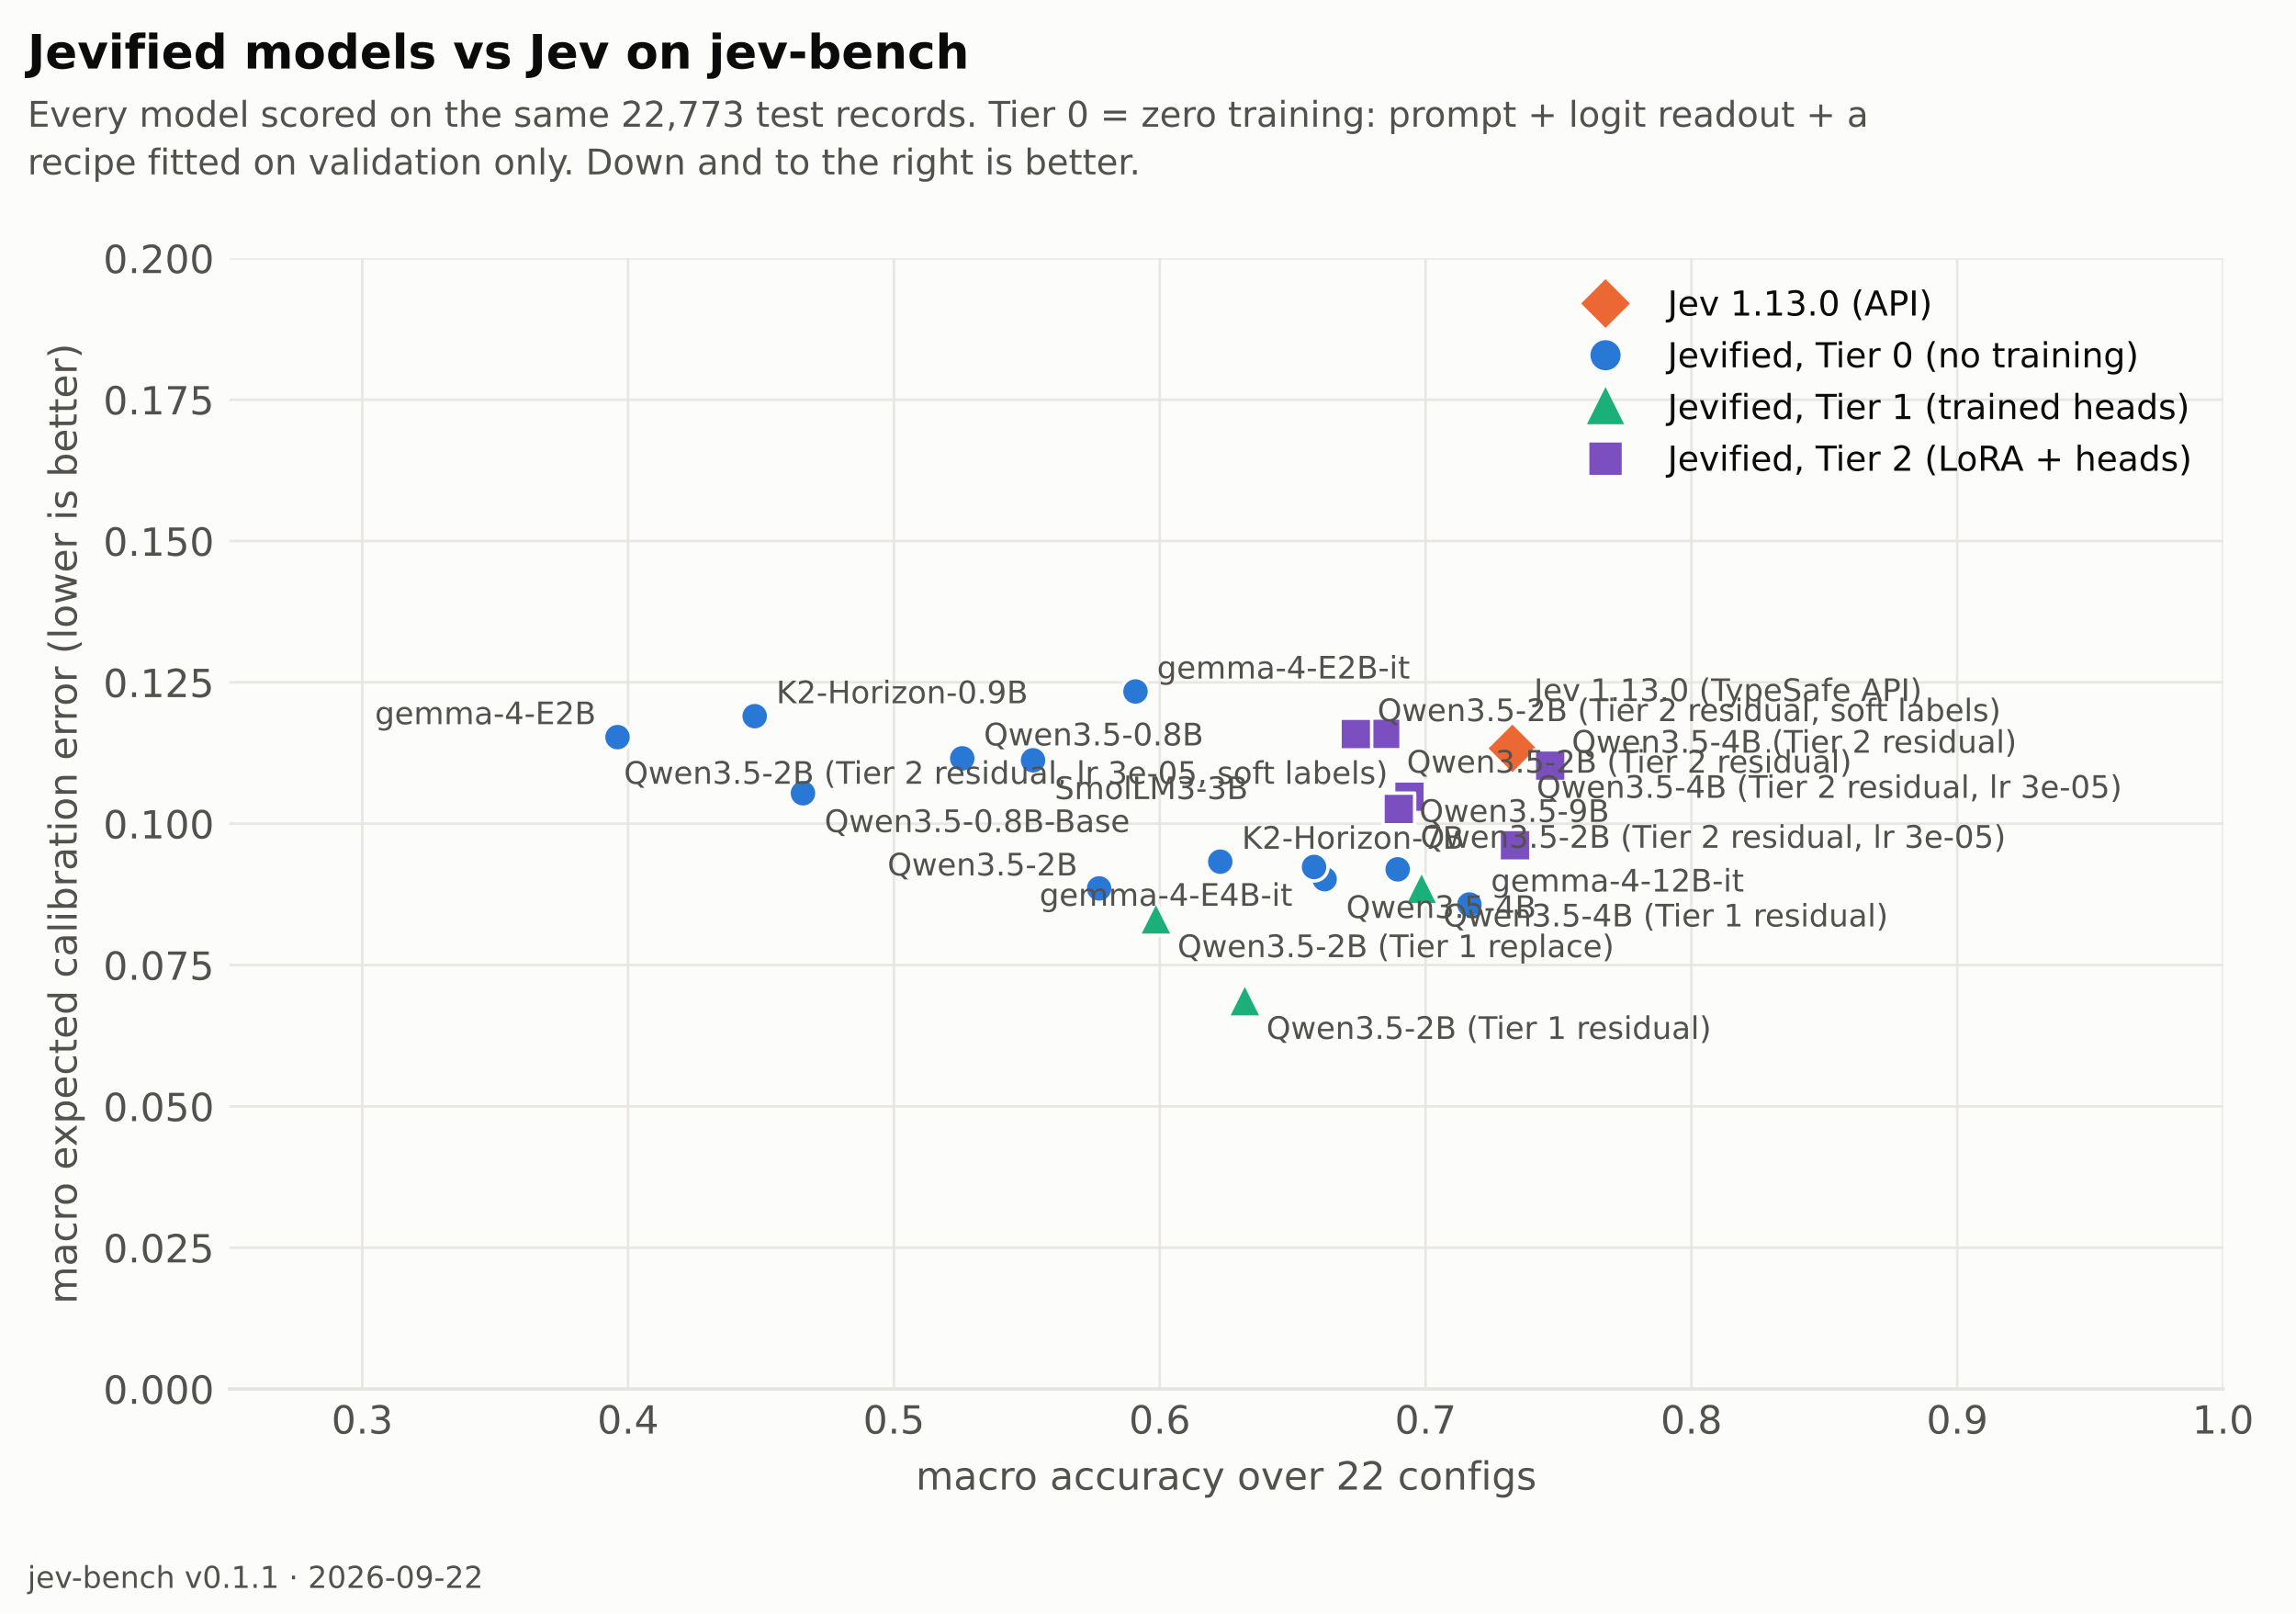
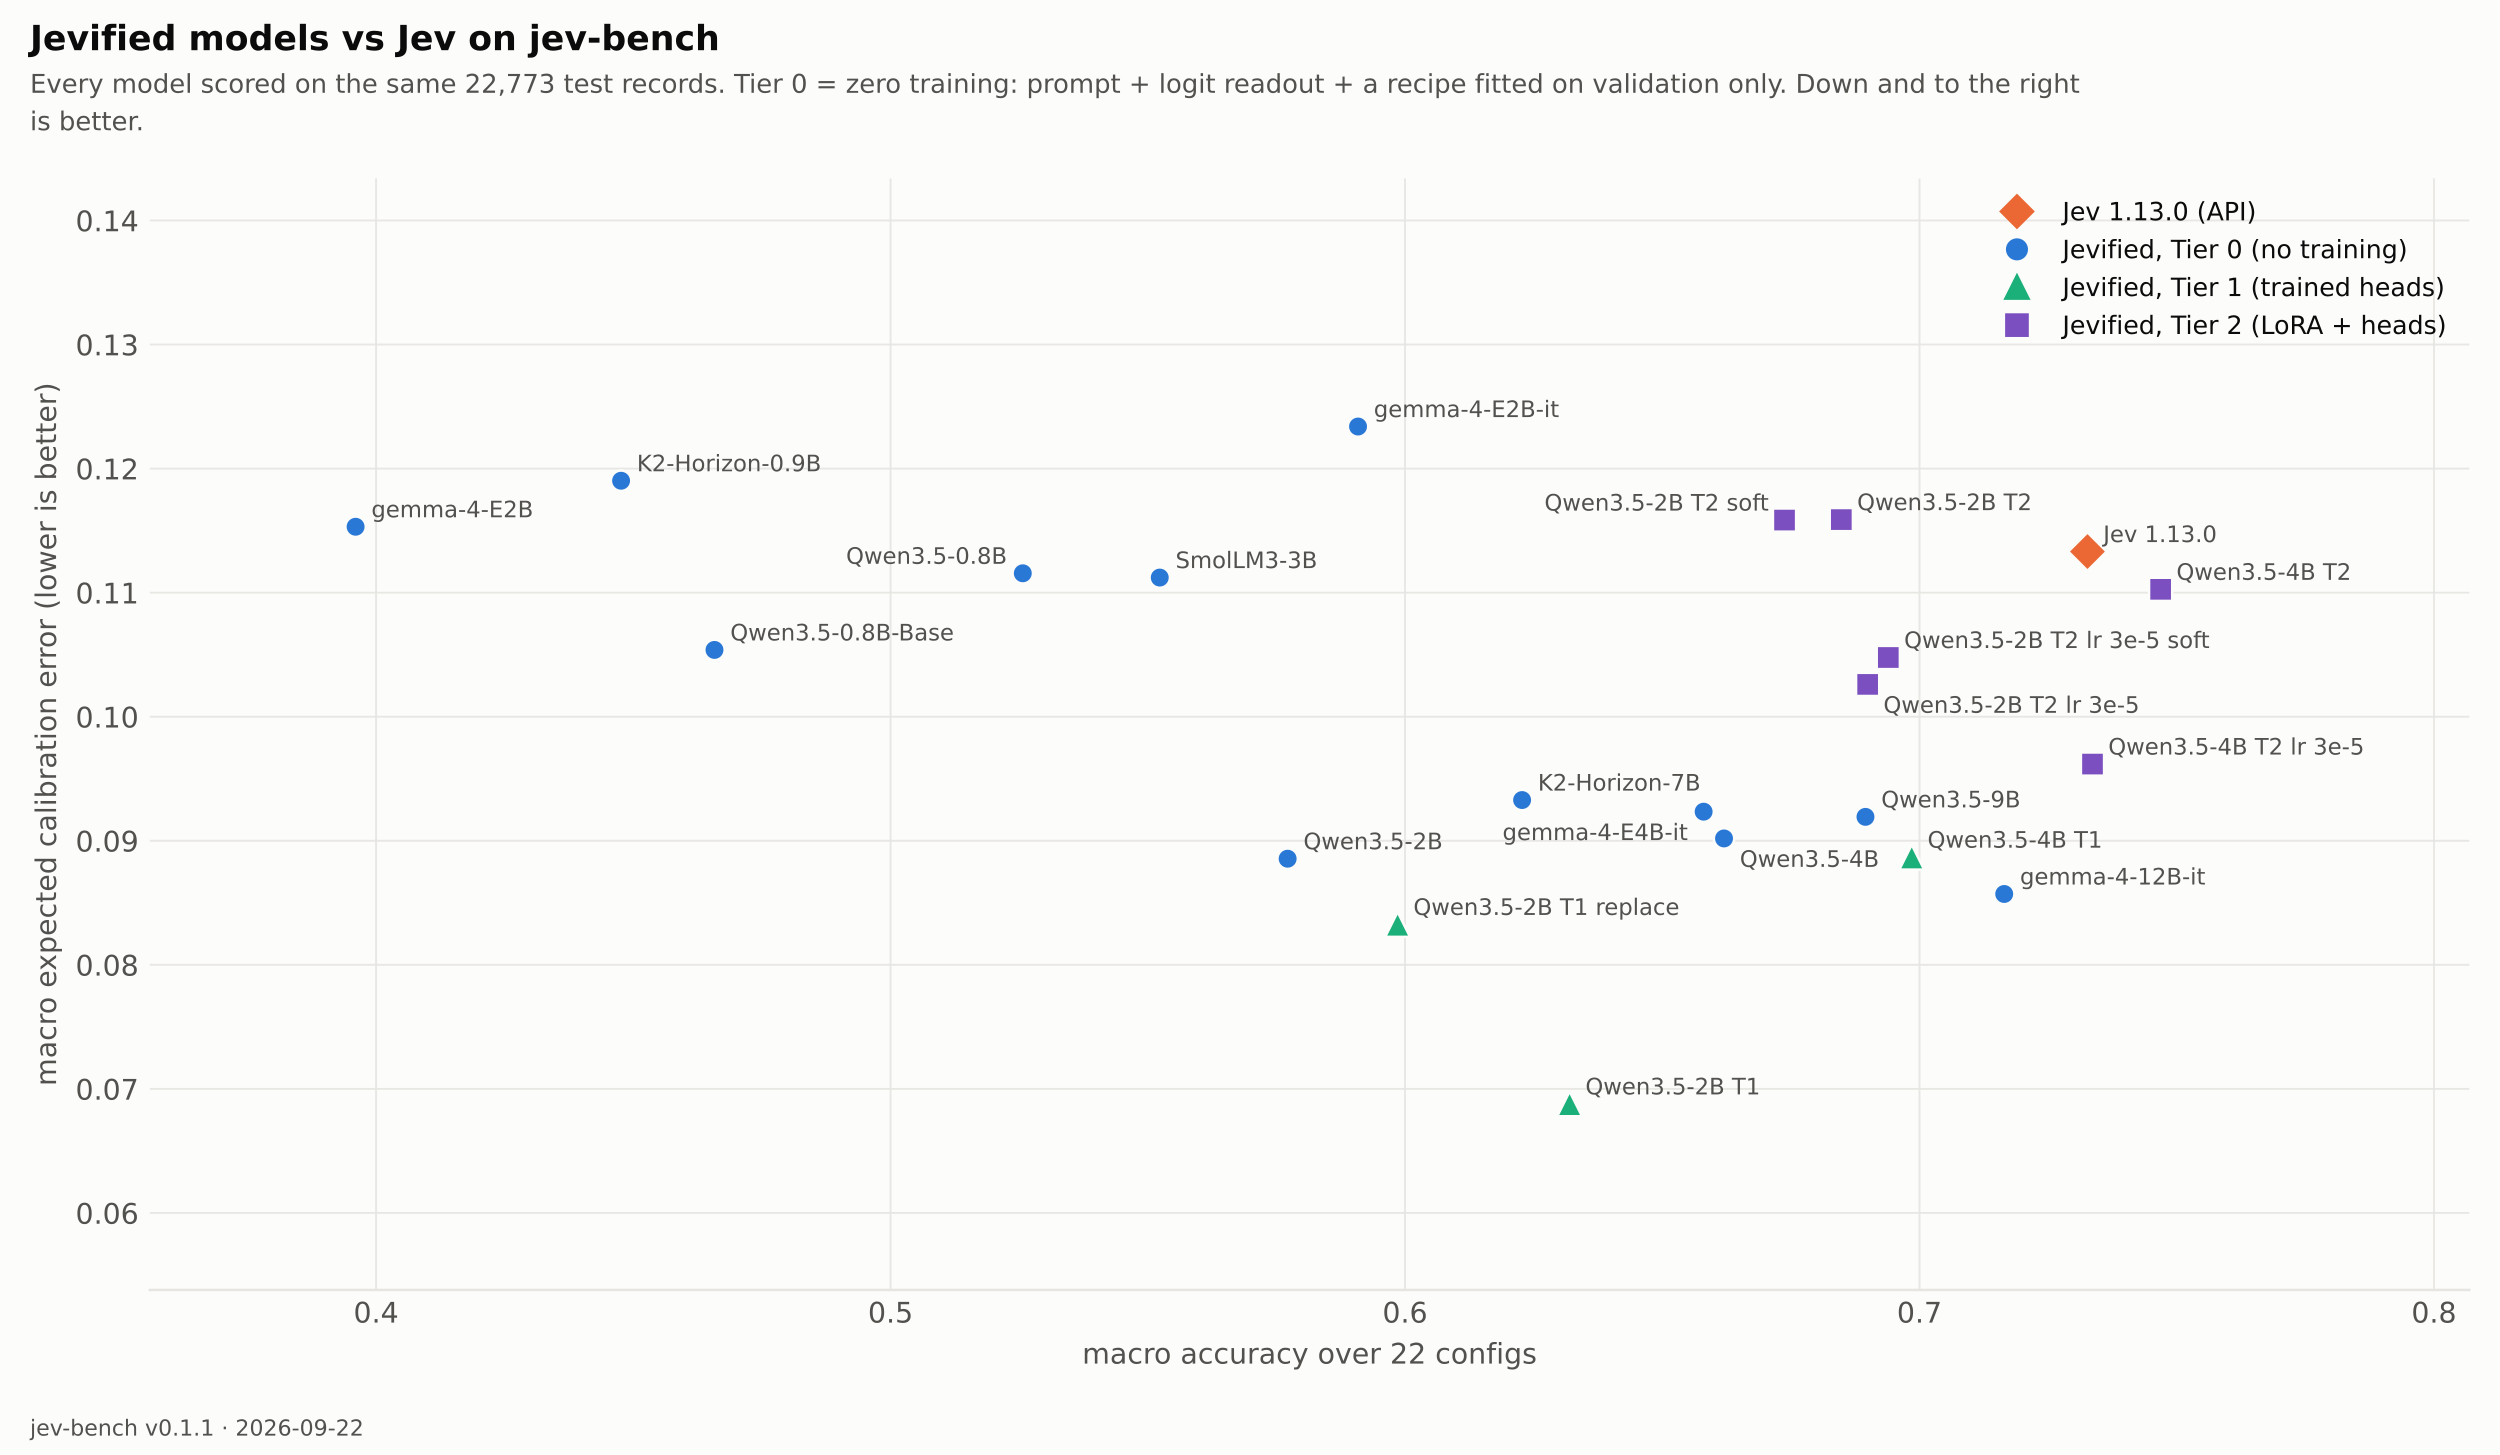
- <svg xmlns="http://www.w3.org/2000/svg" xmlns:xlink="http://www.w3.org/1999/xlink" width="532.8pt" height="374.4pt" viewBox="0 0 532.8 374.4" version="1.1">
+ <svg xmlns="http://www.w3.org/2000/svg" xmlns:xlink="http://www.w3.org/1999/xlink" width="792pt" height="460.8pt" viewBox="0 0 792 460.8" version="1.1">
  <defs>
    <style type="text/css">*{stroke-linejoin: round; stroke-linecap: butt}</style>
  </defs>
  <g id="figure_1">
    <g id="patch_1">
-       <path d="M 0 374.4  L 532.8 374.4  L 532.8 0  L 0 0  z " style="fill: #fcfcfb" />
+       <path d="M 0 460.8  L 792 460.8  L 792 0  L 0 0  z " style="fill: #fcfcfb" />
    </g>
    <g id="axes_1">
      <g id="patch_2">
-         <path d="M 53.222 322.258  L 515.88 322.258  L 515.88 59.939  L 53.222 59.939  z " style="fill: #fcfcfb" />
+         <path d="M 47.462 408.658  L 782.28 408.658  L 782.28 56.52  L 47.462 56.52  z " style="fill: #fcfcfb" />
      </g>
      <g id="matplotlib.axis_1">
        <g id="xtick_1">
          <g id="line2d_1">
-             <path d="M 84.066 322.258  L 84.066 59.939  " clip-path="url(#p35fed5b895)" style="fill: none; stroke: #e6e5e1; stroke-opacity: 0.9; stroke-width: 0.6; stroke-linecap: square" />
+             <path d="M 119.145 408.658  L 119.145 56.52  " clip-path="url(#p76fcfea55e)" style="fill: none; stroke: #e6e5e1; stroke-opacity: 0.9; stroke-width: 0.6; stroke-linecap: square" />
          </g>
          <g id="line2d_2" />
          <g id="text_1">
-             <text style="font-size: 9px; font-family: 'DejaVu Sans'; text-anchor: middle; fill: #52514e" x="84.066" y="332.596" transform="rotate(-0 84.06597 332.5958)">0.3</text>
+             <text style="font-size: 9px; font-family: 'DejaVu Sans'; text-anchor: middle; fill: #52514e" x="119.145" y="418.996" transform="rotate(-0 119.145 418.9958)">0.4</text>
          </g>
        </g>
        <g id="xtick_2">
          <g id="line2d_3">
-             <path d="M 145.754 322.258  L 145.754 59.939  " clip-path="url(#p35fed5b895)" style="fill: none; stroke: #e6e5e1; stroke-opacity: 0.9; stroke-width: 0.6; stroke-linecap: square" />
+             <path d="M 282.129 408.658  L 282.129 56.52  " clip-path="url(#p76fcfea55e)" style="fill: none; stroke: #e6e5e1; stroke-opacity: 0.9; stroke-width: 0.6; stroke-linecap: square" />
          </g>
          <g id="line2d_4" />
          <g id="text_2">
-             <text style="font-size: 9px; font-family: 'DejaVu Sans'; text-anchor: middle; fill: #52514e" x="145.754" y="332.596" transform="rotate(-0 145.7537 332.5958)">0.4</text>
+             <text style="font-size: 9px; font-family: 'DejaVu Sans'; text-anchor: middle; fill: #52514e" x="282.129" y="418.996" transform="rotate(-0 282.1286 418.9958)">0.5</text>
          </g>
        </g>
        <g id="xtick_3">
          <g id="line2d_5">
-             <path d="M 207.441 322.258  L 207.441 59.939  " clip-path="url(#p35fed5b895)" style="fill: none; stroke: #e6e5e1; stroke-opacity: 0.9; stroke-width: 0.6; stroke-linecap: square" />
+             <path d="M 445.112 408.658  L 445.112 56.52  " clip-path="url(#p76fcfea55e)" style="fill: none; stroke: #e6e5e1; stroke-opacity: 0.9; stroke-width: 0.6; stroke-linecap: square" />
          </g>
          <g id="line2d_6" />
          <g id="text_3">
-             <text style="font-size: 9px; font-family: 'DejaVu Sans'; text-anchor: middle; fill: #52514e" x="207.441" y="332.596" transform="rotate(-0 207.4414 332.5958)">0.5</text>
+             <text style="font-size: 9px; font-family: 'DejaVu Sans'; text-anchor: middle; fill: #52514e" x="445.112" y="418.996" transform="rotate(-0 445.1121 418.9958)">0.6</text>
          </g>
        </g>
        <g id="xtick_4">
          <g id="line2d_7">
-             <path d="M 269.129 322.258  L 269.129 59.939  " clip-path="url(#p35fed5b895)" style="fill: none; stroke: #e6e5e1; stroke-opacity: 0.9; stroke-width: 0.6; stroke-linecap: square" />
+             <path d="M 608.096 408.658  L 608.096 56.52  " clip-path="url(#p76fcfea55e)" style="fill: none; stroke: #e6e5e1; stroke-opacity: 0.9; stroke-width: 0.6; stroke-linecap: square" />
          </g>
          <g id="line2d_8" />
          <g id="text_4">
-             <text style="font-size: 9px; font-family: 'DejaVu Sans'; text-anchor: middle; fill: #52514e" x="269.129" y="332.596" transform="rotate(-0 269.1291 332.5958)">0.6</text>
+             <text style="font-size: 9px; font-family: 'DejaVu Sans'; text-anchor: middle; fill: #52514e" x="608.096" y="418.996" transform="rotate(-0 608.0957 418.9958)">0.7</text>
          </g>
        </g>
        <g id="xtick_5">
          <g id="line2d_9">
-             <path d="M 330.817 322.258  L 330.817 59.939  " clip-path="url(#p35fed5b895)" style="fill: none; stroke: #e6e5e1; stroke-opacity: 0.9; stroke-width: 0.6; stroke-linecap: square" />
+             <path d="M 771.079 408.658  L 771.079 56.52  " clip-path="url(#p76fcfea55e)" style="fill: none; stroke: #e6e5e1; stroke-opacity: 0.9; stroke-width: 0.6; stroke-linecap: square" />
          </g>
          <g id="line2d_10" />
          <g id="text_5">
-             <text style="font-size: 9px; font-family: 'DejaVu Sans'; text-anchor: middle; fill: #52514e" x="330.817" y="332.596" transform="rotate(-0 330.8168 332.5958)">0.7</text>
-           </g>
-         </g>
-         <g id="xtick_6">
-           <g id="line2d_11">
-             <path d="M 392.505 322.258  L 392.505 59.939  " clip-path="url(#p35fed5b895)" style="fill: none; stroke: #e6e5e1; stroke-opacity: 0.9; stroke-width: 0.6; stroke-linecap: square" />
-           </g>
-           <g id="line2d_12" />
-           <g id="text_6">
-             <text style="font-size: 9px; font-family: 'DejaVu Sans'; text-anchor: middle; fill: #52514e" x="392.505" y="332.596" transform="rotate(-0 392.5046 332.5958)">0.8</text>
-           </g>
-         </g>
-         <g id="xtick_7">
-           <g id="line2d_13">
-             <path d="M 454.192 322.258  L 454.192 59.939  " clip-path="url(#p35fed5b895)" style="fill: none; stroke: #e6e5e1; stroke-opacity: 0.9; stroke-width: 0.6; stroke-linecap: square" />
-           </g>
-           <g id="line2d_14" />
-           <g id="text_7">
-             <text style="font-size: 9px; font-family: 'DejaVu Sans'; text-anchor: middle; fill: #52514e" x="454.192" y="332.596" transform="rotate(-0 454.1923 332.5958)">0.9</text>
-           </g>
-         </g>
-         <g id="xtick_8">
-           <g id="line2d_15">
-             <path d="M 515.88 322.258  L 515.88 59.939  " clip-path="url(#p35fed5b895)" style="fill: none; stroke: #e6e5e1; stroke-opacity: 0.9; stroke-width: 0.6; stroke-linecap: square" />
-           </g>
-           <g id="line2d_16" />
-           <g id="text_8">
-             <text style="font-size: 9px; font-family: 'DejaVu Sans'; text-anchor: middle; fill: #52514e" x="515.88" y="332.596" transform="rotate(-0 515.88 332.5958)">1.0</text>
-           </g>
-         </g>
-         <g id="text_9">
-           <text style="font-size: 9px; font-family: 'DejaVu Sans'; text-anchor: middle; fill: #52514e" x="284.551" y="345.596" transform="rotate(-0 284.5511 345.5965)">macro accuracy over 22 configs</text>
+             <text style="font-size: 9px; font-family: 'DejaVu Sans'; text-anchor: middle; fill: #52514e" x="771.079" y="418.996" transform="rotate(-0 771.0792 418.9958)">0.8</text>
+           </g>
+         </g>
+         <g id="text_6">
+           <text style="font-size: 9px; font-family: 'DejaVu Sans'; text-anchor: middle; fill: #52514e" x="414.871" y="431.996" transform="rotate(-0 414.8711 431.9965)">macro accuracy over 22 configs</text>
        </g>
      </g>
      <g id="matplotlib.axis_2">
        <g id="ytick_1">
+           <g id="line2d_11">
+             <path d="M 47.462 384.263  L 782.28 384.263  " clip-path="url(#p76fcfea55e)" style="fill: none; stroke: #e6e5e1; stroke-opacity: 0.9; stroke-width: 0.6; stroke-linecap: square" />
+           </g>
+           <g id="line2d_12" />
+           <g id="text_7">
+             <text style="font-size: 9px; font-family: 'DejaVu Sans'; text-anchor: end; fill: #52514e" x="43.962" y="387.682" transform="rotate(-0 43.96211 387.6815)">0.06</text>
+           </g>
+         </g>
+         <g id="ytick_2">
+           <g id="line2d_13">
+             <path d="M 47.462 344.96  L 782.28 344.96  " clip-path="url(#p76fcfea55e)" style="fill: none; stroke: #e6e5e1; stroke-opacity: 0.9; stroke-width: 0.6; stroke-linecap: square" />
+           </g>
+           <g id="line2d_14" />
+           <g id="text_8">
+             <text style="font-size: 9px; font-family: 'DejaVu Sans'; text-anchor: end; fill: #52514e" x="43.962" y="348.379" transform="rotate(-0 43.96211 348.3793)">0.07</text>
+           </g>
+         </g>
+         <g id="ytick_3">
+           <g id="line2d_15">
+             <path d="M 47.462 305.658  L 782.28 305.658  " clip-path="url(#p76fcfea55e)" style="fill: none; stroke: #e6e5e1; stroke-opacity: 0.9; stroke-width: 0.6; stroke-linecap: square" />
+           </g>
+           <g id="line2d_16" />
+           <g id="text_9">
+             <text style="font-size: 9px; font-family: 'DejaVu Sans'; text-anchor: end; fill: #52514e" x="43.962" y="309.077" transform="rotate(-0 43.96211 309.0771)">0.08</text>
+           </g>
+         </g>
+         <g id="ytick_4">
          <g id="line2d_17">
-             <path d="M 53.222 322.258  L 515.88 322.258  " clip-path="url(#p35fed5b895)" style="fill: none; stroke: #e6e5e1; stroke-opacity: 0.9; stroke-width: 0.6; stroke-linecap: square" />
+             <path d="M 47.462 266.356  L 782.28 266.356  " clip-path="url(#p76fcfea55e)" style="fill: none; stroke: #e6e5e1; stroke-opacity: 0.9; stroke-width: 0.6; stroke-linecap: square" />
          </g>
          <g id="line2d_18" />
          <g id="text_10">
-             <text style="font-size: 9px; font-family: 'DejaVu Sans'; text-anchor: end; fill: #52514e" x="49.722" y="325.677" transform="rotate(-0 49.72211 325.6768)">0.000</text>
-           </g>
-         </g>
-         <g id="ytick_2">
+             <text style="font-size: 9px; font-family: 'DejaVu Sans'; text-anchor: end; fill: #52514e" x="43.962" y="269.775" transform="rotate(-0 43.96211 269.7749)">0.09</text>
+           </g>
+         </g>
+         <g id="ytick_5">
          <g id="line2d_19">
-             <path d="M 53.222 289.468  L 515.88 289.468  " clip-path="url(#p35fed5b895)" style="fill: none; stroke: #e6e5e1; stroke-opacity: 0.9; stroke-width: 0.6; stroke-linecap: square" />
+             <path d="M 47.462 227.054  L 782.28 227.054  " clip-path="url(#p76fcfea55e)" style="fill: none; stroke: #e6e5e1; stroke-opacity: 0.9; stroke-width: 0.6; stroke-linecap: square" />
          </g>
          <g id="line2d_20" />
          <g id="text_11">
-             <text style="font-size: 9px; font-family: 'DejaVu Sans'; text-anchor: end; fill: #52514e" x="49.722" y="292.887" transform="rotate(-0 49.72211 292.887)">0.025</text>
-           </g>
-         </g>
-         <g id="ytick_3">
+             <text style="font-size: 9px; font-family: 'DejaVu Sans'; text-anchor: end; fill: #52514e" x="43.962" y="230.473" transform="rotate(-0 43.96211 230.4727)">0.10</text>
+           </g>
+         </g>
+         <g id="ytick_6">
          <g id="line2d_21">
-             <path d="M 53.222 256.678  L 515.88 256.678  " clip-path="url(#p35fed5b895)" style="fill: none; stroke: #e6e5e1; stroke-opacity: 0.9; stroke-width: 0.6; stroke-linecap: square" />
+             <path d="M 47.462 187.752  L 782.28 187.752  " clip-path="url(#p76fcfea55e)" style="fill: none; stroke: #e6e5e1; stroke-opacity: 0.9; stroke-width: 0.6; stroke-linecap: square" />
          </g>
          <g id="line2d_22" />
          <g id="text_12">
-             <text style="font-size: 9px; font-family: 'DejaVu Sans'; text-anchor: end; fill: #52514e" x="49.722" y="260.097" transform="rotate(-0 49.72211 260.0971)">0.050</text>
-           </g>
-         </g>
-         <g id="ytick_4">
+             <text style="font-size: 9px; font-family: 'DejaVu Sans'; text-anchor: end; fill: #52514e" x="43.962" y="191.17" transform="rotate(-0 43.96211 191.1705)">0.11</text>
+           </g>
+         </g>
+         <g id="ytick_7">
          <g id="line2d_23">
-             <path d="M 53.222 223.888  L 515.88 223.888  " clip-path="url(#p35fed5b895)" style="fill: none; stroke: #e6e5e1; stroke-opacity: 0.9; stroke-width: 0.6; stroke-linecap: square" />
+             <path d="M 47.462 148.449  L 782.28 148.449  " clip-path="url(#p76fcfea55e)" style="fill: none; stroke: #e6e5e1; stroke-opacity: 0.9; stroke-width: 0.6; stroke-linecap: square" />
          </g>
          <g id="line2d_24" />
          <g id="text_13">
-             <text style="font-size: 9px; font-family: 'DejaVu Sans'; text-anchor: end; fill: #52514e" x="49.722" y="227.307" transform="rotate(-0 49.72211 227.3072)">0.075</text>
-           </g>
-         </g>
-         <g id="ytick_5">
+             <text style="font-size: 9px; font-family: 'DejaVu Sans'; text-anchor: end; fill: #52514e" x="43.962" y="151.868" transform="rotate(-0 43.96211 151.8683)">0.12</text>
+           </g>
+         </g>
+         <g id="ytick_8">
          <g id="line2d_25">
-             <path d="M 53.222 191.098  L 515.88 191.098  " clip-path="url(#p35fed5b895)" style="fill: none; stroke: #e6e5e1; stroke-opacity: 0.9; stroke-width: 0.6; stroke-linecap: square" />
+             <path d="M 47.462 109.147  L 782.28 109.147  " clip-path="url(#p76fcfea55e)" style="fill: none; stroke: #e6e5e1; stroke-opacity: 0.9; stroke-width: 0.6; stroke-linecap: square" />
          </g>
          <g id="line2d_26" />
          <g id="text_14">
-             <text style="font-size: 9px; font-family: 'DejaVu Sans'; text-anchor: end; fill: #52514e" x="49.722" y="194.517" transform="rotate(-0 49.72211 194.5174)">0.100</text>
-           </g>
-         </g>
-         <g id="ytick_6">
+             <text style="font-size: 9px; font-family: 'DejaVu Sans'; text-anchor: end; fill: #52514e" x="43.962" y="112.566" transform="rotate(-0 43.96211 112.566)">0.13</text>
+           </g>
+         </g>
+         <g id="ytick_9">
          <g id="line2d_27">
-             <path d="M 53.222 158.309  L 515.88 158.309  " clip-path="url(#p35fed5b895)" style="fill: none; stroke: #e6e5e1; stroke-opacity: 0.9; stroke-width: 0.6; stroke-linecap: square" />
+             <path d="M 47.462 69.845  L 782.28 69.845  " clip-path="url(#p76fcfea55e)" style="fill: none; stroke: #e6e5e1; stroke-opacity: 0.9; stroke-width: 0.6; stroke-linecap: square" />
          </g>
          <g id="line2d_28" />
          <g id="text_15">
-             <text style="font-size: 9px; font-family: 'DejaVu Sans'; text-anchor: end; fill: #52514e" x="49.722" y="161.727" transform="rotate(-0 49.72211 161.7275)">0.125</text>
-           </g>
-         </g>
-         <g id="ytick_7">
-           <g id="line2d_29">
-             <path d="M 53.222 125.519  L 515.88 125.519  " clip-path="url(#p35fed5b895)" style="fill: none; stroke: #e6e5e1; stroke-opacity: 0.9; stroke-width: 0.6; stroke-linecap: square" />
-           </g>
-           <g id="line2d_30" />
-           <g id="text_16">
-             <text style="font-size: 9px; font-family: 'DejaVu Sans'; text-anchor: end; fill: #52514e" x="49.722" y="128.938" transform="rotate(-0 49.72211 128.9376)">0.150</text>
-           </g>
-         </g>
-         <g id="ytick_8">
-           <g id="line2d_31">
-             <path d="M 53.222 92.729  L 515.88 92.729  " clip-path="url(#p35fed5b895)" style="fill: none; stroke: #e6e5e1; stroke-opacity: 0.9; stroke-width: 0.6; stroke-linecap: square" />
-           </g>
-           <g id="line2d_32" />
-           <g id="text_17">
-             <text style="font-size: 9px; font-family: 'DejaVu Sans'; text-anchor: end; fill: #52514e" x="49.722" y="96.148" transform="rotate(-0 49.72211 96.14776)">0.175</text>
-           </g>
-         </g>
-         <g id="ytick_9">
-           <g id="line2d_33">
-             <path d="M 53.222 59.939  L 515.88 59.939  " clip-path="url(#p35fed5b895)" style="fill: none; stroke: #e6e5e1; stroke-opacity: 0.9; stroke-width: 0.6; stroke-linecap: square" />
-           </g>
-           <g id="line2d_34" />
-           <g id="text_18">
-             <text style="font-size: 9px; font-family: 'DejaVu Sans'; text-anchor: end; fill: #52514e" x="49.722" y="63.358" transform="rotate(-0 49.72211 63.35789)">0.200</text>
-           </g>
-         </g>
-         <g id="text_19">
-           <text style="font-size: 9px; font-family: 'DejaVu Sans'; text-anchor: middle; fill: #52514e" x="17.795" y="191.098" transform="rotate(-90 17.79469 191.0984)">macro expected calibration error (lower is better)</text>
+             <text style="font-size: 9px; font-family: 'DejaVu Sans'; text-anchor: end; fill: #52514e" x="43.962" y="73.264" transform="rotate(-0 43.96211 73.26384)">0.14</text>
+           </g>
+         </g>
+         <g id="text_16">
+           <text style="font-size: 9px; font-family: 'DejaVu Sans'; text-anchor: middle; fill: #52514e" x="17.761" y="232.589" transform="rotate(-90 17.76094 232.5889)">macro expected calibration error (lower is better)</text>
        </g>
      </g>
      <g id="patch_3">
-         <path d="M 53.222 322.258  L 515.88 322.258  " style="fill: none; stroke: #e6e5e1; stroke-width: 0.8; stroke-linejoin: miter; stroke-linecap: square" />
+         <path d="M 47.462 408.658  L 782.28 408.658  " style="fill: none; stroke: #e6e5e1; stroke-width: 0.8; stroke-linejoin: miter; stroke-linecap: square" />
      </g>
      <g id="PathCollection_1">
        <defs>
-           <path id="m32007c22da" d="M -0 6.083  L 6.083 0  L 0 -6.083  L -6.083 -0  z " style="stroke: #fcfcfb; stroke-width: 0.8" />
+           <path id="m86f027b4f1" d="M -0 6.083  L 6.083 0  L 0 -6.083  L -6.083 -0  z " style="stroke: #fcfcfb; stroke-width: 0.8" />
        </defs>
-         <g clip-path="url(#p35fed5b895)">
-           <use xlink:href="#m32007c22da" x="350.954" y="173.639" style="fill: #eb6834; stroke: #fcfcfb; stroke-width: 0.8" />
+         <g clip-path="url(#p76fcfea55e)">
+           <use xlink:href="#m86f027b4f1" x="661.3" y="174.735" style="fill: #eb6834; stroke: #fcfcfb; stroke-width: 0.8" />
        </g>
      </g>
      <g id="PathCollection_2">
        <defs>
-           <path id="me894e3e269" d="M -3.674 3.674  L 3.674 3.674  L 3.674 -3.674  L -3.674 -3.674  z " style="stroke: #fcfcfb; stroke-width: 0.8" />
+           <path id="mb0d9cc3f67" d="M -3.674 3.674  L 3.674 3.674  L 3.674 -3.674  L -3.674 -3.674  z " style="stroke: #fcfcfb; stroke-width: 0.8" />
        </defs>
-         <g clip-path="url(#p35fed5b895)">
-           <use xlink:href="#me894e3e269" x="359.731" y="177.629" style="fill: #7b4fbf; stroke: #fcfcfb; stroke-width: 0.8" />
+         <g clip-path="url(#p76fcfea55e)">
+           <use xlink:href="#mb0d9cc3f67" x="684.49" y="186.692" style="fill: #7b4fbf; stroke: #fcfcfb; stroke-width: 0.8" />
        </g>
      </g>
      <g id="PathCollection_3">
-         <g clip-path="url(#p35fed5b895)">
-           <use xlink:href="#me894e3e269" x="351.561" y="196.102" style="fill: #7b4fbf; stroke: #fcfcfb; stroke-width: 0.8" />
+         <g clip-path="url(#p76fcfea55e)">
+           <use xlink:href="#mb0d9cc3f67" x="662.902" y="242.047" style="fill: #7b4fbf; stroke: #fcfcfb; stroke-width: 0.8" />
        </g>
      </g>
      <g id="PathCollection_4">
        <defs>
-           <path id="m3d285eaa54" d="M 0 3.24  C 0.859 3.24 1.684 2.899 2.291 2.291  C 2.899 1.684 3.24 0.859 3.24 0  C 3.24 -0.859 2.899 -1.684 2.291 -2.291  C 1.684 -2.899 0.859 -3.24 0 -3.24  C -0.859 -3.24 -1.684 -2.899 -2.291 -2.291  C -2.899 -1.684 -3.24 -0.859 -3.24 0  C -3.24 0.859 -2.899 1.684 -2.291 2.291  C -1.684 2.899 -0.859 3.24 0 3.24  z " style="stroke: #fcfcfb; stroke-width: 0.8" />
+           <path id="m9dcac67b6a" d="M 0 3.24  C 0.859 3.24 1.684 2.899 2.291 2.291  C 2.899 1.684 3.24 0.859 3.24 0  C 3.24 -0.859 2.899 -1.684 2.291 -2.291  C 1.684 -2.899 0.859 -3.24 0 -3.24  C -0.859 -3.24 -1.684 -2.899 -2.291 -2.291  C -2.899 -1.684 -3.24 -0.859 -3.24 0  C -3.24 0.859 -2.899 1.684 -2.291 2.291  C -1.684 2.899 -0.859 3.24 0 3.24  z " style="stroke: #fcfcfb; stroke-width: 0.8" />
        </defs>
-         <g clip-path="url(#p35fed5b895)">
-           <use xlink:href="#m3d285eaa54" x="340.976" y="209.84" style="fill: #2a78d6; stroke: #fcfcfb; stroke-width: 0.8" />
+         <g clip-path="url(#p76fcfea55e)">
+           <use xlink:href="#m9dcac67b6a" x="634.936" y="283.212" style="fill: #2a78d6; stroke: #fcfcfb; stroke-width: 0.8" />
        </g>
      </g>
      <g id="PathCollection_5">
        <defs>
-           <path id="m89acd4fc3a" d="M 0 -3.937  L -3.937 3.937  L 3.937 3.937  z " style="stroke: #fcfcfb; stroke-width: 0.8" />
+           <path id="m5ce2bec7f7" d="M 0 -3.937  L -3.937 3.937  L 3.937 3.937  z " style="stroke: #fcfcfb; stroke-width: 0.8" />
        </defs>
-         <g clip-path="url(#p35fed5b895)">
-           <use xlink:href="#m89acd4fc3a" x="329.887" y="205.947" style="fill: #1baf7a; stroke: #fcfcfb; stroke-width: 0.8" />
+         <g clip-path="url(#p76fcfea55e)">
+           <use xlink:href="#m5ce2bec7f7" x="605.639" y="271.548" style="fill: #1baf7a; stroke: #fcfcfb; stroke-width: 0.8" />
        </g>
      </g>
      <g id="PathCollection_6">
-         <g clip-path="url(#p35fed5b895)">
-           <use xlink:href="#me894e3e269" x="327.077" y="184.839" style="fill: #7b4fbf; stroke: #fcfcfb; stroke-width: 0.8" />
+         <g clip-path="url(#p76fcfea55e)">
+           <use xlink:href="#mb0d9cc3f67" x="598.216" y="208.296" style="fill: #7b4fbf; stroke: #fcfcfb; stroke-width: 0.8" />
        </g>
      </g>
      <g id="PathCollection_7">
-         <g clip-path="url(#p35fed5b895)">
-           <use xlink:href="#me894e3e269" x="324.601" y="187.681" style="fill: #7b4fbf; stroke: #fcfcfb; stroke-width: 0.8" />
+         <g clip-path="url(#p76fcfea55e)">
+           <use xlink:href="#mb0d9cc3f67" x="591.673" y="216.813" style="fill: #7b4fbf; stroke: #fcfcfb; stroke-width: 0.8" />
        </g>
      </g>
      <g id="PathCollection_8">
-         <g clip-path="url(#p35fed5b895)">
-           <use xlink:href="#m3d285eaa54" x="324.338" y="201.686" style="fill: #2a78d6; stroke: #fcfcfb; stroke-width: 0.8" />
+         <g clip-path="url(#p76fcfea55e)">
+           <use xlink:href="#m9dcac67b6a" x="590.978" y="258.779" style="fill: #2a78d6; stroke: #fcfcfb; stroke-width: 0.8" />
        </g>
      </g>
      <g id="PathCollection_9">
-         <g clip-path="url(#p35fed5b895)">
-           <use xlink:href="#me894e3e269" x="321.444" y="170.257" style="fill: #7b4fbf; stroke: #fcfcfb; stroke-width: 0.8" />
+         <g clip-path="url(#p76fcfea55e)">
+           <use xlink:href="#mb0d9cc3f67" x="583.331" y="164.601" style="fill: #7b4fbf; stroke: #fcfcfb; stroke-width: 0.8" />
        </g>
      </g>
      <g id="PathCollection_10">
-         <g clip-path="url(#p35fed5b895)">
-           <use xlink:href="#me894e3e269" x="314.634" y="170.306" style="fill: #7b4fbf; stroke: #fcfcfb; stroke-width: 0.8" />
+         <g clip-path="url(#p76fcfea55e)">
+           <use xlink:href="#mb0d9cc3f67" x="565.34" y="164.75" style="fill: #7b4fbf; stroke: #fcfcfb; stroke-width: 0.8" />
        </g>
      </g>
      <g id="PathCollection_11">
-         <g clip-path="url(#p35fed5b895)">
-           <use xlink:href="#m3d285eaa54" x="307.379" y="203.969" style="fill: #2a78d6; stroke: #fcfcfb; stroke-width: 0.8" />
+         <g clip-path="url(#p76fcfea55e)">
+           <use xlink:href="#m9dcac67b6a" x="546.172" y="265.62" style="fill: #2a78d6; stroke: #fcfcfb; stroke-width: 0.8" />
        </g>
      </g>
      <g id="PathCollection_12">
-         <g clip-path="url(#p35fed5b895)">
-           <use xlink:href="#m3d285eaa54" x="304.934" y="201.139" style="fill: #2a78d6; stroke: #fcfcfb; stroke-width: 0.8" />
+         <g clip-path="url(#p76fcfea55e)">
+           <use xlink:href="#m9dcac67b6a" x="539.712" y="257.14" style="fill: #2a78d6; stroke: #fcfcfb; stroke-width: 0.8" />
        </g>
      </g>
      <g id="PathCollection_13">
-         <g clip-path="url(#p35fed5b895)">
-           <use xlink:href="#m89acd4fc3a" x="288.864" y="232.029" style="fill: #1baf7a; stroke: #fcfcfb; stroke-width: 0.8" />
+         <g clip-path="url(#p76fcfea55e)">
+           <use xlink:href="#m5ce2bec7f7" x="497.254" y="349.705" style="fill: #1baf7a; stroke: #fcfcfb; stroke-width: 0.8" />
        </g>
      </g>
      <g id="PathCollection_14">
-         <g clip-path="url(#p35fed5b895)">
-           <use xlink:href="#m3d285eaa54" x="283.167" y="199.909" style="fill: #2a78d6; stroke: #fcfcfb; stroke-width: 0.8" />
+         <g clip-path="url(#p76fcfea55e)">
+           <use xlink:href="#m9dcac67b6a" x="482.201" y="253.456" style="fill: #2a78d6; stroke: #fcfcfb; stroke-width: 0.8" />
        </g>
      </g>
      <g id="PathCollection_15">
-         <g clip-path="url(#p35fed5b895)">
-           <use xlink:href="#m89acd4fc3a" x="268.24" y="213.056" style="fill: #1baf7a; stroke: #fcfcfb; stroke-width: 0.8" />
+         <g clip-path="url(#p76fcfea55e)">
+           <use xlink:href="#m5ce2bec7f7" x="442.764" y="292.851" style="fill: #1baf7a; stroke: #fcfcfb; stroke-width: 0.8" />
        </g>
      </g>
      <g id="PathCollection_16">
-         <g clip-path="url(#p35fed5b895)">
-           <use xlink:href="#m3d285eaa54" x="263.495" y="160.42" style="fill: #2a78d6; stroke: #fcfcfb; stroke-width: 0.8" />
+         <g clip-path="url(#p76fcfea55e)">
+           <use xlink:href="#m9dcac67b6a" x="430.226" y="135.124" style="fill: #2a78d6; stroke: #fcfcfb; stroke-width: 0.8" />
        </g>
      </g>
      <g id="PathCollection_17">
-         <g clip-path="url(#p35fed5b895)">
-           <use xlink:href="#m3d285eaa54" x="255.055" y="206.111" style="fill: #2a78d6; stroke: #fcfcfb; stroke-width: 0.8" />
+         <g clip-path="url(#p76fcfea55e)">
+           <use xlink:href="#m9dcac67b6a" x="407.927" y="272.039" style="fill: #2a78d6; stroke: #fcfcfb; stroke-width: 0.8" />
        </g>
      </g>
      <g id="PathCollection_18">
-         <g clip-path="url(#p35fed5b895)">
-           <use xlink:href="#m3d285eaa54" x="239.719" y="176.388" style="fill: #2a78d6; stroke: #fcfcfb; stroke-width: 0.8" />
+         <g clip-path="url(#p76fcfea55e)">
+           <use xlink:href="#m9dcac67b6a" x="367.409" y="182.974" style="fill: #2a78d6; stroke: #fcfcfb; stroke-width: 0.8" />
        </g>
      </g>
      <g id="PathCollection_19">
-         <g clip-path="url(#p35fed5b895)">
-           <use xlink:href="#m3d285eaa54" x="223.298" y="175.935" style="fill: #2a78d6; stroke: #fcfcfb; stroke-width: 0.8" />
+         <g clip-path="url(#p76fcfea55e)">
+           <use xlink:href="#m9dcac67b6a" x="324.024" y="181.617" style="fill: #2a78d6; stroke: #fcfcfb; stroke-width: 0.8" />
        </g>
      </g>
      <g id="PathCollection_20">
-         <g clip-path="url(#p35fed5b895)">
-           <use xlink:href="#m3d285eaa54" x="186.33" y="184.038" style="fill: #2a78d6; stroke: #fcfcfb; stroke-width: 0.8" />
+         <g clip-path="url(#p76fcfea55e)">
+           <use xlink:href="#m9dcac67b6a" x="226.35" y="205.896" style="fill: #2a78d6; stroke: #fcfcfb; stroke-width: 0.8" />
        </g>
      </g>
      <g id="PathCollection_21">
-         <g clip-path="url(#p35fed5b895)">
-           <use xlink:href="#m3d285eaa54" x="175.13" y="166.151" style="fill: #2a78d6; stroke: #fcfcfb; stroke-width: 0.8" />
+         <g clip-path="url(#p76fcfea55e)">
+           <use xlink:href="#m9dcac67b6a" x="196.76" y="152.3" style="fill: #2a78d6; stroke: #fcfcfb; stroke-width: 0.8" />
        </g>
      </g>
      <g id="PathCollection_22">
-         <g clip-path="url(#p35fed5b895)">
-           <use xlink:href="#m3d285eaa54" x="143.297" y="171.016" style="fill: #2a78d6; stroke: #fcfcfb; stroke-width: 0.8" />
-         </g>
+         <g clip-path="url(#p76fcfea55e)">
+           <use xlink:href="#m9dcac67b6a" x="112.656" y="166.876" style="fill: #2a78d6; stroke: #fcfcfb; stroke-width: 0.8" />
+         </g>
+       </g>
+       <g id="text_17">
+         <text style="font-size: 7.2px; font-family: 'DejaVu Sans'; text-anchor: start; fill: #52514e" x="117.656" y="163.876" transform="rotate(-0 117.6555 163.876)">gemma-4-E2B</text>
+       </g>
+       <g id="text_18">
+         <text style="font-size: 7.2px; font-family: 'DejaVu Sans'; text-anchor: start; fill: #52514e" x="201.76" y="149.3" transform="rotate(-0 201.7604 149.2997)">K2-Horizon-0.9B</text>
+       </g>
+       <g id="text_19">
+         <text style="font-size: 7.2px; font-family: 'DejaVu Sans'; text-anchor: start; fill: #52514e" x="231.35" y="202.896" transform="rotate(-0 231.3496 202.8958)">Qwen3.5-0.8B-Base</text>
      </g>
      <g id="text_20">
-         <text style="font-size: 7.2px; font-family: 'DejaVu Sans'; text-anchor: end; fill: #52514e" x="138.297" y="168.016" transform="rotate(-0 138.2975 168.0159)">gemma-4-E2B</text>
+         <text style="font-size: 7.2px; font-family: 'DejaVu Sans'; text-anchor: end; fill: #52514e" x="319.024" y="178.617" transform="rotate(-0 319.0238 178.6173)">Qwen3.5-0.8B</text>
      </g>
      <g id="text_21">
-         <text style="font-size: 7.2px; font-family: 'DejaVu Sans'; text-anchor: start; fill: #52514e" x="180.13" y="163.151" transform="rotate(-0 180.1304 163.1515)">K2-Horizon-0.9B</text>
+         <text style="font-size: 7.2px; font-family: 'DejaVu Sans'; text-anchor: start; fill: #52514e" x="372.409" y="179.974" transform="rotate(-0 372.4085 179.9742)">SmolLM3-3B</text>
      </g>
      <g id="text_22">
-         <text style="font-size: 7.2px; font-family: 'DejaVu Sans'; text-anchor: start; fill: #52514e" x="191.33" y="193.038" transform="rotate(-0 191.3296 193.0376)">Qwen3.5-0.8B-Base</text>
+         <text style="font-size: 7.2px; font-family: 'DejaVu Sans'; text-anchor: start; fill: #52514e" x="412.927" y="269.039" transform="rotate(-0 412.9265 269.0389)">Qwen3.5-2B</text>
      </g>
      <g id="text_23">
-         <text style="font-size: 7.2px; font-family: 'DejaVu Sans'; text-anchor: start; fill: #52514e" x="228.298" y="172.935" transform="rotate(-0 228.2984 172.9354)">Qwen3.5-0.8B</text>
+         <text style="font-size: 7.2px; font-family: 'DejaVu Sans'; text-anchor: start; fill: #52514e" x="435.226" y="132.124" transform="rotate(-0 435.2257 132.1244)">gemma-4-E2B-it</text>
      </g>
      <g id="text_24">
-         <text style="font-size: 7.2px; font-family: 'DejaVu Sans'; text-anchor: start; fill: #52514e" x="244.719" y="185.388" transform="rotate(-0 244.7191 185.3882)">SmolLM3-3B</text>
+         <text style="font-size: 7.2px; font-family: 'DejaVu Sans'; text-anchor: start; fill: #52514e" x="447.764" y="289.851" transform="rotate(-0 447.7639 289.851)">Qwen3.5-2B T1 replace</text>
      </g>
      <g id="text_25">
-         <text style="font-size: 7.2px; font-family: 'DejaVu Sans'; text-anchor: end; fill: #52514e" x="250.055" y="203.111" transform="rotate(-0 250.0547 203.1109)">Qwen3.5-2B</text>
+         <text style="font-size: 7.2px; font-family: 'DejaVu Sans'; text-anchor: start; fill: #52514e" x="487.201" y="250.456" transform="rotate(-0 487.2009 250.4559)">K2-Horizon-7B</text>
      </g>
      <g id="text_26">
-         <text style="font-size: 7.2px; font-family: 'DejaVu Sans'; text-anchor: start; fill: #52514e" x="268.495" y="157.42" transform="rotate(-0 268.4948 157.4197)">gemma-4-E2B-it</text>
+         <text style="font-size: 7.2px; font-family: 'DejaVu Sans'; text-anchor: start; fill: #52514e" x="502.254" y="346.705" transform="rotate(-0 502.2539 346.7046)">Qwen3.5-2B T1</text>
      </g>
      <g id="text_27">
-         <text style="font-size: 7.2px; font-family: 'DejaVu Sans'; text-anchor: start; fill: #52514e" x="273.24" y="222.056" transform="rotate(-0 273.2404 222.0563)">Qwen3.5-2B (Tier 1 replace)</text>
+         <text style="font-size: 7.2px; font-family: 'DejaVu Sans'; text-anchor: end; fill: #52514e" x="534.712" y="266.14" transform="rotate(-0 534.7123 266.1405)">gemma-4-E4B-it</text>
      </g>
      <g id="text_28">
-         <text style="font-size: 7.2px; font-family: 'DejaVu Sans'; text-anchor: start; fill: #52514e" x="288.167" y="196.909" transform="rotate(-0 288.1669 196.9093)">K2-Horizon-7B</text>
+         <text style="font-size: 7.2px; font-family: 'DejaVu Sans'; text-anchor: start; fill: #52514e" x="551.172" y="274.62" transform="rotate(-0 551.1718 274.6197)">Qwen3.5-4B</text>
      </g>
      <g id="text_29">
-         <text style="font-size: 7.2px; font-family: 'DejaVu Sans'; text-anchor: start; fill: #52514e" x="293.864" y="241.029" transform="rotate(-0 293.8643 241.0295)">Qwen3.5-2B (Tier 1 residual)</text>
+         <text style="font-size: 7.2px; font-family: 'DejaVu Sans'; text-anchor: end; fill: #52514e" x="560.34" y="161.75" transform="rotate(-0 560.3397 161.7497)">Qwen3.5-2B T2 soft</text>
      </g>
      <g id="text_30">
-         <text style="font-size: 7.2px; font-family: 'DejaVu Sans'; text-anchor: end; fill: #52514e" x="299.934" y="210.139" transform="rotate(-0 299.9344 210.139)">gemma-4-E4B-it</text>
+         <text style="font-size: 7.2px; font-family: 'DejaVu Sans'; text-anchor: start; fill: #52514e" x="588.331" y="161.601" transform="rotate(-0 588.3313 161.6006)">Qwen3.5-2B T2</text>
      </g>
      <g id="text_31">
-         <text style="font-size: 7.2px; font-family: 'DejaVu Sans'; text-anchor: start; fill: #52514e" x="312.379" y="212.969" transform="rotate(-0 312.3793 212.9687)">Qwen3.5-4B</text>
+         <text style="font-size: 7.2px; font-family: 'DejaVu Sans'; text-anchor: start; fill: #52514e" x="595.978" y="255.779" transform="rotate(-0 595.978 255.7794)">Qwen3.5-9B</text>
      </g>
      <g id="text_32">
-         <text style="font-size: 7.2px; font-family: 'DejaVu Sans'; text-anchor: start; fill: #52514e" x="319.634" y="167.306" transform="rotate(-0 319.6341 167.3063)">Qwen3.5-2B (Tier 2 residual, soft labels)</text>
+         <text style="font-size: 7.2px; font-family: 'DejaVu Sans'; text-anchor: start; fill: #52514e" x="596.673" y="225.813" transform="rotate(-0 596.6726 225.8129)">Qwen3.5-2B T2 lr 3e-5</text>
      </g>
      <g id="text_33">
-         <text style="font-size: 7.2px; font-family: 'DejaVu Sans'; text-anchor: start; fill: #52514e" x="326.444" y="179.257" transform="rotate(-0 326.4438 179.2565)">Qwen3.5-2B (Tier 2 residual)</text>
+         <text style="font-size: 7.2px; font-family: 'DejaVu Sans'; text-anchor: start; fill: #52514e" x="603.216" y="205.296" transform="rotate(-0 603.2159 205.2961)">Qwen3.5-2B T2 lr 3e-5 soft</text>
      </g>
      <g id="text_34">
-         <text style="font-size: 7.2px; font-family: 'DejaVu Sans'; text-anchor: start; fill: #52514e" x="329.338" y="190.686" transform="rotate(-0 329.338 190.6859)">Qwen3.5-9B</text>
+         <text style="font-size: 7.2px; font-family: 'DejaVu Sans'; text-anchor: start; fill: #52514e" x="610.639" y="268.548" transform="rotate(-0 610.639 268.5484)">Qwen3.5-4B T1</text>
      </g>
      <g id="text_35">
-         <text style="font-size: 7.2px; font-family: 'DejaVu Sans'; text-anchor: start; fill: #52514e" x="329.601" y="196.681" transform="rotate(-0 329.6009 196.6809)">Qwen3.5-2B (Tier 2 residual, lr 3e-05)</text>
+         <text style="font-size: 7.2px; font-family: 'DejaVu Sans'; text-anchor: start; fill: #52514e" x="639.936" y="280.212" transform="rotate(-0 639.9357 280.2118)">gemma-4-12B-it</text>
      </g>
      <g id="text_36">
-         <text style="font-size: 7.2px; font-family: 'DejaVu Sans'; text-anchor: end; fill: #52514e" x="322.077" y="181.839" transform="rotate(-0 322.0774 181.8386)">Qwen3.5-2B (Tier 2 residual, lr 3e-05, soft labels)</text>
+         <text style="font-size: 7.2px; font-family: 'DejaVu Sans'; text-anchor: start; fill: #52514e" x="666.3" y="171.735" transform="rotate(-0 666.2995 171.7353)">Jev 1.13.0</text>
      </g>
      <g id="text_37">
-         <text style="font-size: 7.2px; font-family: 'DejaVu Sans'; text-anchor: start; fill: #52514e" x="334.887" y="214.947" transform="rotate(-0 334.887 214.9472)">Qwen3.5-4B (Tier 1 residual)</text>
+         <text style="font-size: 7.2px; font-family: 'DejaVu Sans'; text-anchor: start; fill: #52514e" x="667.902" y="239.047" transform="rotate(-0 667.9022 239.0474)">Qwen3.5-4B T2 lr 3e-5</text>
      </g>
      <g id="text_38">
-         <text style="font-size: 7.2px; font-family: 'DejaVu Sans'; text-anchor: start; fill: #52514e" x="345.976" y="206.84" transform="rotate(-0 345.9755 206.8395)">gemma-4-12B-it</text>
-       </g>
-       <g id="text_39">
-         <text style="font-size: 7.2px; font-family: 'DejaVu Sans'; text-anchor: start; fill: #52514e" x="355.954" y="162.639" transform="rotate(-0 355.954 162.6387)">Jev 1.13.0 (TypeSafe API)</text>
-       </g>
-       <g id="text_40">
-         <text style="font-size: 7.2px; font-family: 'DejaVu Sans'; text-anchor: start; fill: #52514e" x="356.561" y="185.102" transform="rotate(-0 356.5606 185.1021)">Qwen3.5-4B (Tier 2 residual, lr 3e-05)</text>
-       </g>
-       <g id="text_41">
-         <text style="font-size: 7.2px; font-family: 'DejaVu Sans'; text-anchor: start; fill: #52514e" x="364.731" y="174.629" transform="rotate(-0 364.7313 174.629)">Qwen3.5-4B (Tier 2 residual)</text>
+         <text style="font-size: 7.2px; font-family: 'DejaVu Sans'; text-anchor: start; fill: #52514e" x="689.49" y="183.692" transform="rotate(-0 689.4899 183.6923)">Qwen3.5-4B T2</text>
      </g>
      <g id="legend_1">
-         <g id="line2d_35">
-           <path d="M 364.574 70.418  L 372.574 70.418  L 380.574 70.418  " style="fill: none" />
+         <g id="line2d_29">
+           <path d="M 630.974 66.999  L 638.974 66.999  L 646.974 66.999  " style="fill: none" />
          <defs>
-             <path id="m3524d018a6" d="M -0 4.95  L 4.95 0  L 0 -4.95  L -4.95 -0  z " style="stroke: #eb6834; stroke-linejoin: miter" />
+             <path id="m10a96ee088" d="M -0 4.95  L 4.95 0  L 0 -4.95  L -4.95 -0  z " style="stroke: #eb6834; stroke-linejoin: miter" />
          </defs>
          <g>
-             <use xlink:href="#m3524d018a6" x="372.574" y="70.418" style="fill: #eb6834; stroke: #eb6834; stroke-linejoin: miter" />
-           </g>
-         </g>
-         <g id="text_42">
-           <text style="font-size: 8px; font-family: 'DejaVu Sans'; text-anchor: start; fill: #0b0b0b" x="386.974" y="73.218" transform="rotate(-0 386.9737 73.2177)">Jev 1.13.0 (API)</text>
-         </g>
-         <g id="line2d_36">
-           <path d="M 364.574 82.418  L 372.574 82.418  L 380.574 82.418  " style="fill: none" />
+             <use xlink:href="#m10a96ee088" x="638.974" y="66.999" style="fill: #eb6834; stroke: #eb6834; stroke-linejoin: miter" />
+           </g>
+         </g>
+         <g id="text_39">
+           <text style="font-size: 8px; font-family: 'DejaVu Sans'; text-anchor: start; fill: #0b0b0b" x="653.374" y="69.799" transform="rotate(-0 653.3737 69.79875)">Jev 1.13.0 (API)</text>
+         </g>
+         <g id="line2d_30">
+           <path d="M 630.974 78.999  L 638.974 78.999  L 646.974 78.999  " style="fill: none" />
          <defs>
-             <path id="m7ff4b1ea5e" d="M 0 3  C 0.796 3 1.559 2.684 2.121 2.121  C 2.684 1.559 3 0.796 3 0  C 3 -0.796 2.684 -1.559 2.121 -2.121  C 1.559 -2.684 0.796 -3 0 -3  C -0.796 -3 -1.559 -2.684 -2.121 -2.121  C -2.684 -1.559 -3 -0.796 -3 0  C -3 0.796 -2.684 1.559 -2.121 2.121  C -1.559 2.684 -0.796 3 0 3  z " style="stroke: #2a78d6" />
+             <path id="mfc8e4cd604" d="M 0 3  C 0.796 3 1.559 2.684 2.121 2.121  C 2.684 1.559 3 0.796 3 0  C 3 -0.796 2.684 -1.559 2.121 -2.121  C 1.559 -2.684 0.796 -3 0 -3  C -0.796 -3 -1.559 -2.684 -2.121 -2.121  C -2.684 -1.559 -3 -0.796 -3 0  C -3 0.796 -2.684 1.559 -2.121 2.121  C -1.559 2.684 -0.796 3 0 3  z " style="stroke: #2a78d6" />
          </defs>
          <g>
-             <use xlink:href="#m7ff4b1ea5e" x="372.574" y="82.418" style="fill: #2a78d6; stroke: #2a78d6" />
-           </g>
-         </g>
-         <g id="text_43">
-           <text style="font-size: 8px; font-family: 'DejaVu Sans'; text-anchor: start; fill: #0b0b0b" x="386.974" y="85.218" transform="rotate(-0 386.9737 85.21832)">Jevified, Tier 0 (no training)</text>
-         </g>
-         <g id="line2d_37">
-           <path d="M 364.574 94.419  L 372.574 94.419  L 380.574 94.419  " style="fill: none" />
+             <use xlink:href="#mfc8e4cd604" x="638.974" y="78.999" style="fill: #2a78d6; stroke: #2a78d6" />
+           </g>
+         </g>
+         <g id="text_40">
+           <text style="font-size: 8px; font-family: 'DejaVu Sans'; text-anchor: start; fill: #0b0b0b" x="653.374" y="81.799" transform="rotate(-0 653.3737 81.79937)">Jevified, Tier 0 (no training)</text>
+         </g>
+         <g id="line2d_31">
+           <path d="M 630.974 91  L 638.974 91  L 646.974 91  " style="fill: none" />
          <defs>
-             <path id="m5e4d7b9a95" d="M 0 -3.5  L -3.5 3.5  L 3.5 3.5  z " style="stroke: #1baf7a; stroke-linejoin: miter" />
+             <path id="mbf750bc93f" d="M 0 -3.5  L -3.5 3.5  L 3.5 3.5  z " style="stroke: #1baf7a; stroke-linejoin: miter" />
          </defs>
          <g>
-             <use xlink:href="#m5e4d7b9a95" x="372.574" y="94.419" style="fill: #1baf7a; stroke: #1baf7a; stroke-linejoin: miter" />
-           </g>
-         </g>
-         <g id="text_44">
-           <text style="font-size: 8px; font-family: 'DejaVu Sans'; text-anchor: start; fill: #0b0b0b" x="386.974" y="97.219" transform="rotate(-0 386.9737 97.21895)">Jevified, Tier 1 (trained heads)</text>
-         </g>
-         <g id="line2d_38">
-           <path d="M 364.574 106.42  L 372.574 106.42  L 380.574 106.42  " style="fill: none" />
+             <use xlink:href="#mbf750bc93f" x="638.974" y="91" style="fill: #1baf7a; stroke: #1baf7a; stroke-linejoin: miter" />
+           </g>
+         </g>
+         <g id="text_41">
+           <text style="font-size: 8px; font-family: 'DejaVu Sans'; text-anchor: start; fill: #0b0b0b" x="653.374" y="93.8" transform="rotate(-0 653.3737 93.8)">Jevified, Tier 1 (trained heads)</text>
+         </g>
+         <g id="line2d_32">
+           <path d="M 630.974 103.001  L 638.974 103.001  L 646.974 103.001  " style="fill: none" />
          <defs>
-             <path id="m3ecfa62e09" d="M -3.25 3.25  L 3.25 3.25  L 3.25 -3.25  L -3.25 -3.25  z " style="stroke: #7b4fbf; stroke-linejoin: miter" />
+             <path id="m32cb67f1e6" d="M -3.25 3.25  L 3.25 3.25  L 3.25 -3.25  L -3.25 -3.25  z " style="stroke: #7b4fbf; stroke-linejoin: miter" />
          </defs>
          <g>
-             <use xlink:href="#m3ecfa62e09" x="372.574" y="106.42" style="fill: #7b4fbf; stroke: #7b4fbf; stroke-linejoin: miter" />
-           </g>
-         </g>
-         <g id="text_45">
-           <text style="font-size: 8px; font-family: 'DejaVu Sans'; text-anchor: start; fill: #0b0b0b" x="386.974" y="109.22" transform="rotate(-0 386.9737 109.2196)">Jevified, Tier 2 (LoRA + heads)</text>
+             <use xlink:href="#m32cb67f1e6" x="638.974" y="103.001" style="fill: #7b4fbf; stroke: #7b4fbf; stroke-linejoin: miter" />
+           </g>
+         </g>
+         <g id="text_42">
+           <text style="font-size: 8px; font-family: 'DejaVu Sans'; text-anchor: start; fill: #0b0b0b" x="653.374" y="105.801" transform="rotate(-0 653.3737 105.8006)">Jevified, Tier 2 (LoRA + heads)</text>
        </g>
      </g>
    </g>
-     <g id="text_46">
-       <text style="font-weight: 600; font-size: 11px; font-family: 'DejaVu Sans'; text-anchor: start; fill: #0b0b0b" x="6.394" y="15.902" transform="rotate(-0 6.3936 15.90234)">Jevified models vs Jev on jev-bench</text>
+     <g id="text_43">
+       <text style="font-weight: 600; font-size: 11px; font-family: 'DejaVu Sans'; text-anchor: start; fill: #0b0b0b" x="9.504" y="15.902" transform="rotate(-0 9.504 15.90234)">Jevified models vs Jev on jev-bench</text>
    </g>
-     <g id="text_47">
-       <text style="font-size: 8.2px; font-family: 'DejaVu Sans'; fill: #52514e" transform="translate(6.3936 29.39769)">Every model scored on the same 22,773 test records. Tier 0 = zero training: prompt + logit readout + a</text>
-       <text style="font-size: 8.2px; font-family: 'DejaVu Sans'; fill: #52514e" transform="translate(6.3936 40.46769)">recipe fitted on validation only. Down and to the right is better.</text>
+     <g id="text_44">
+       <text style="font-size: 8.2px; font-family: 'DejaVu Sans'; fill: #52514e" transform="translate(9.504 29.39769)">Every model scored on the same 22,773 test records. Tier 0 = zero training: prompt + logit readout + a recipe fitted on validation only. Down and to the right</text>
+       <text style="font-size: 8.2px; font-family: 'DejaVu Sans'; fill: #52514e" transform="translate(9.504 41.26206)">is better.</text>
    </g>
-     <g id="text_48">
-       <text style="font-size: 7px; font-family: 'DejaVu Sans'; text-anchor: start; fill: #52514e" x="6.394" y="368.398" transform="rotate(-0 6.3936 368.3984)">jev-bench v0.1.1 · 2026-09-22</text>
+     <g id="text_45">
+       <text style="font-size: 7px; font-family: 'DejaVu Sans'; text-anchor: start; fill: #52514e" x="9.504" y="454.798" transform="rotate(-0 9.504 454.7984)">jev-bench v0.1.1 · 2026-09-22</text>
    </g>
  </g>
  <defs>
-     <clipPath id="p35fed5b895">
-       <rect x="53.222" y="59.939" width="462.658" height="262.319" />
+     <clipPath id="p76fcfea55e">
+       <rect x="47.462" y="56.52" width="734.818" height="352.138" />
    </clipPath>
  </defs>
</svg>
